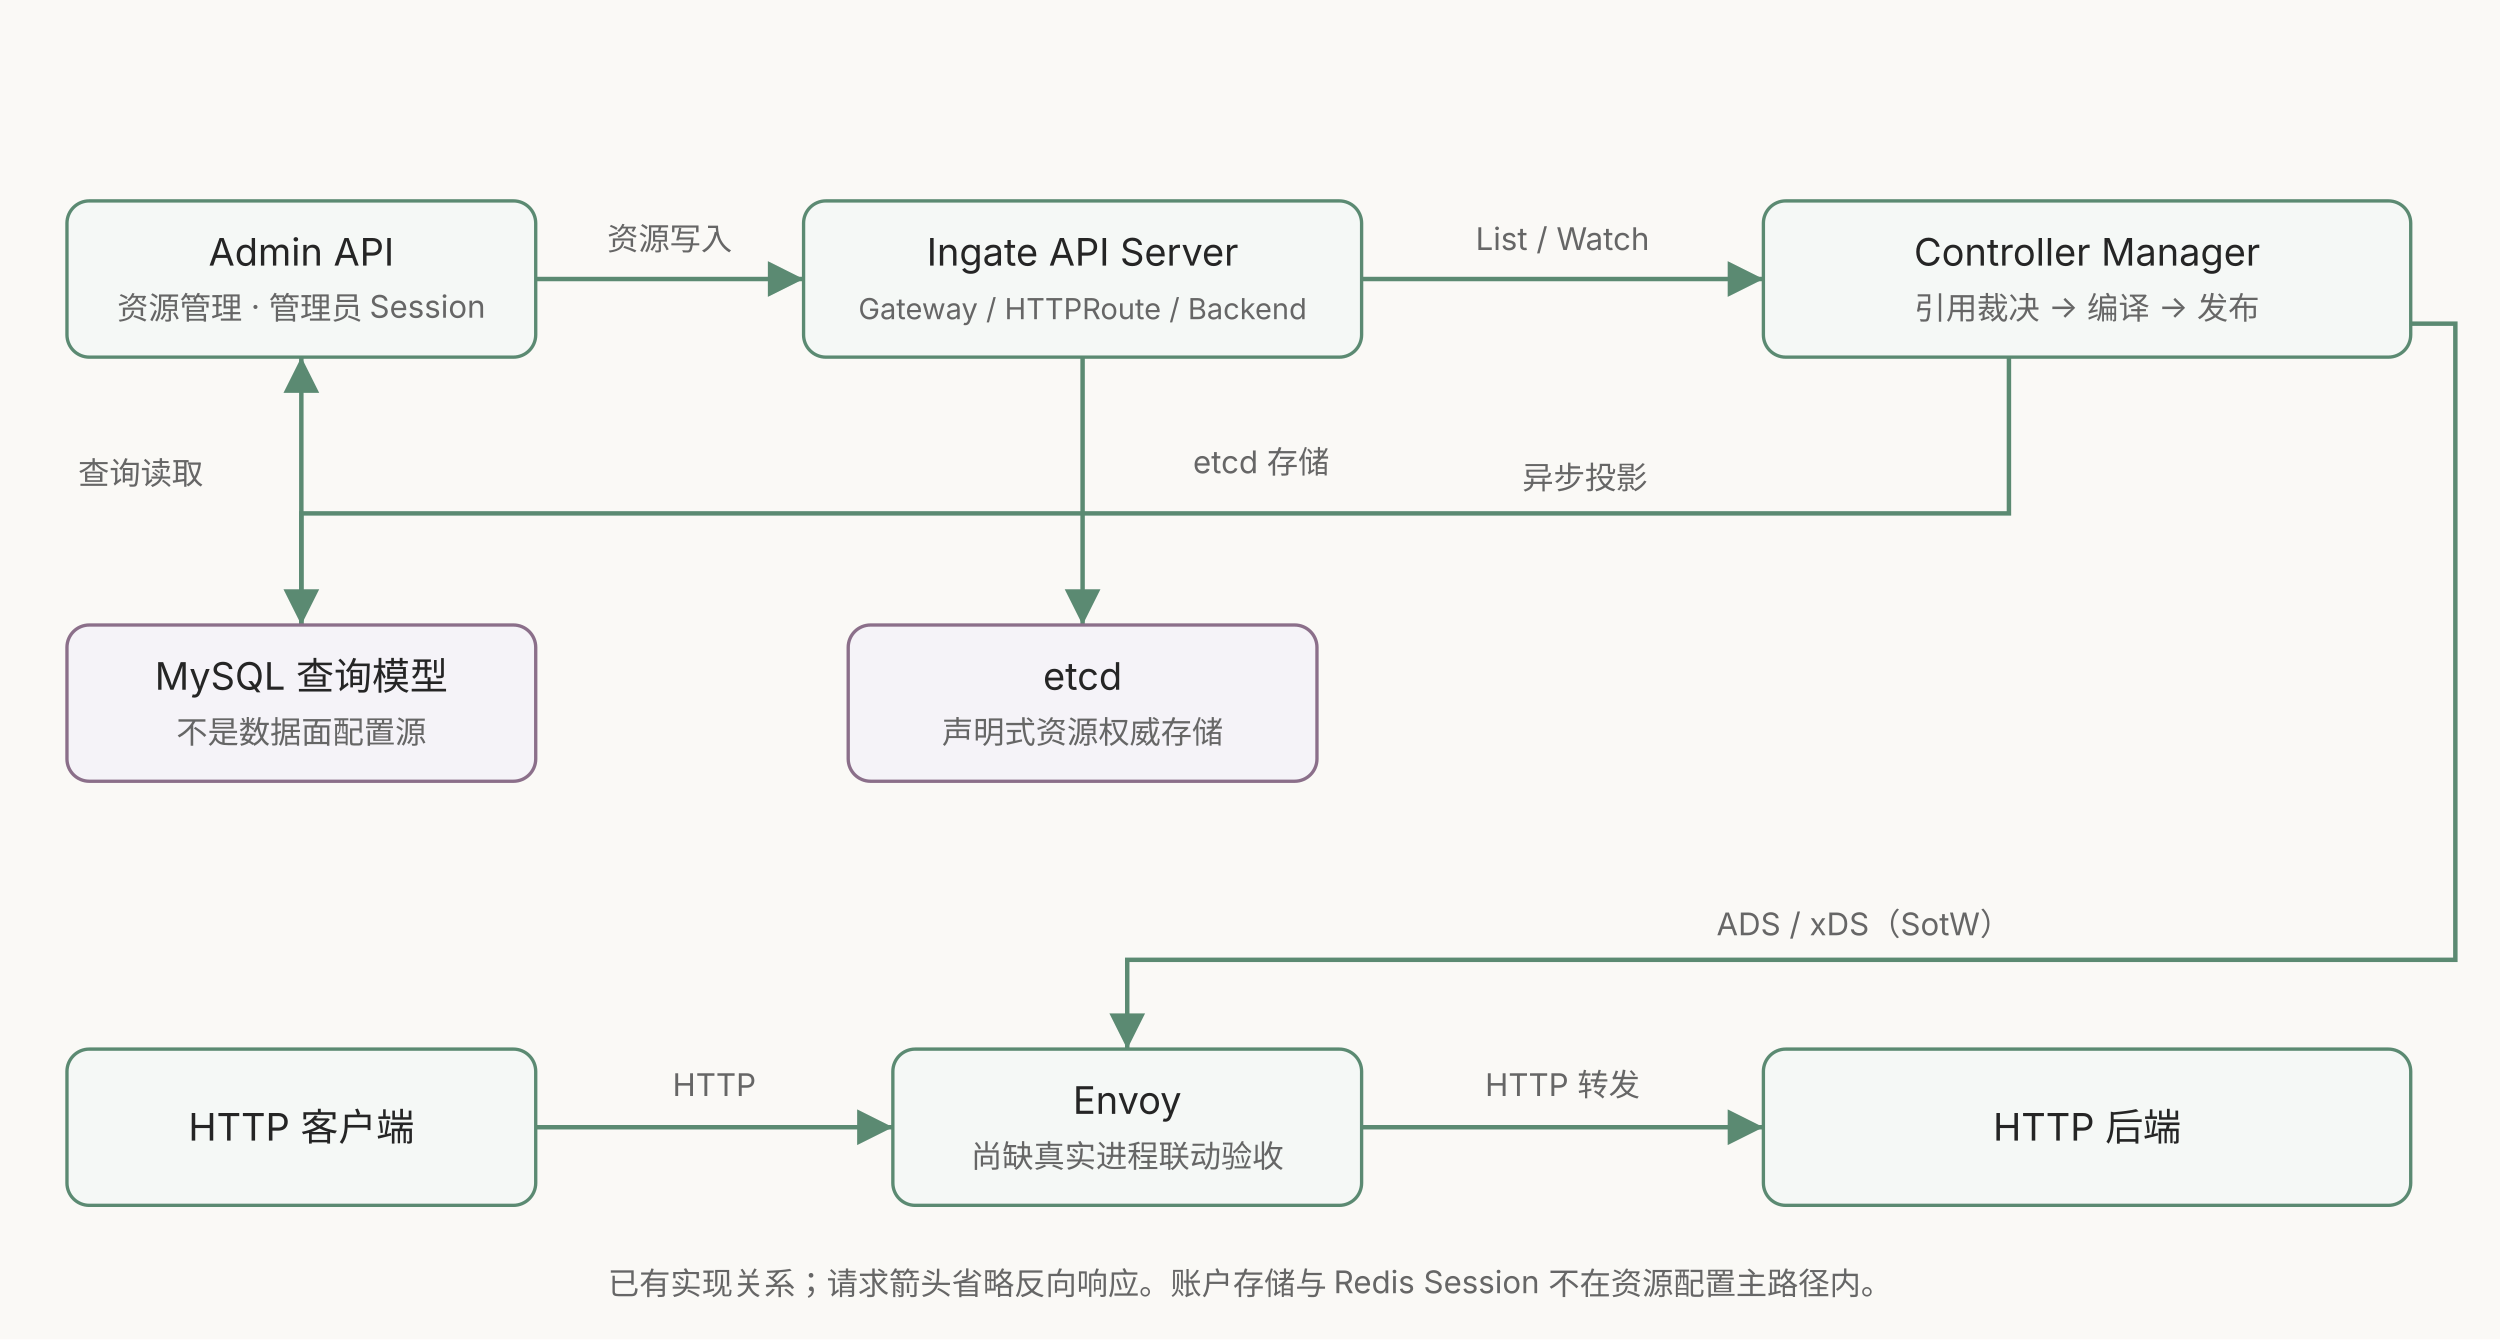
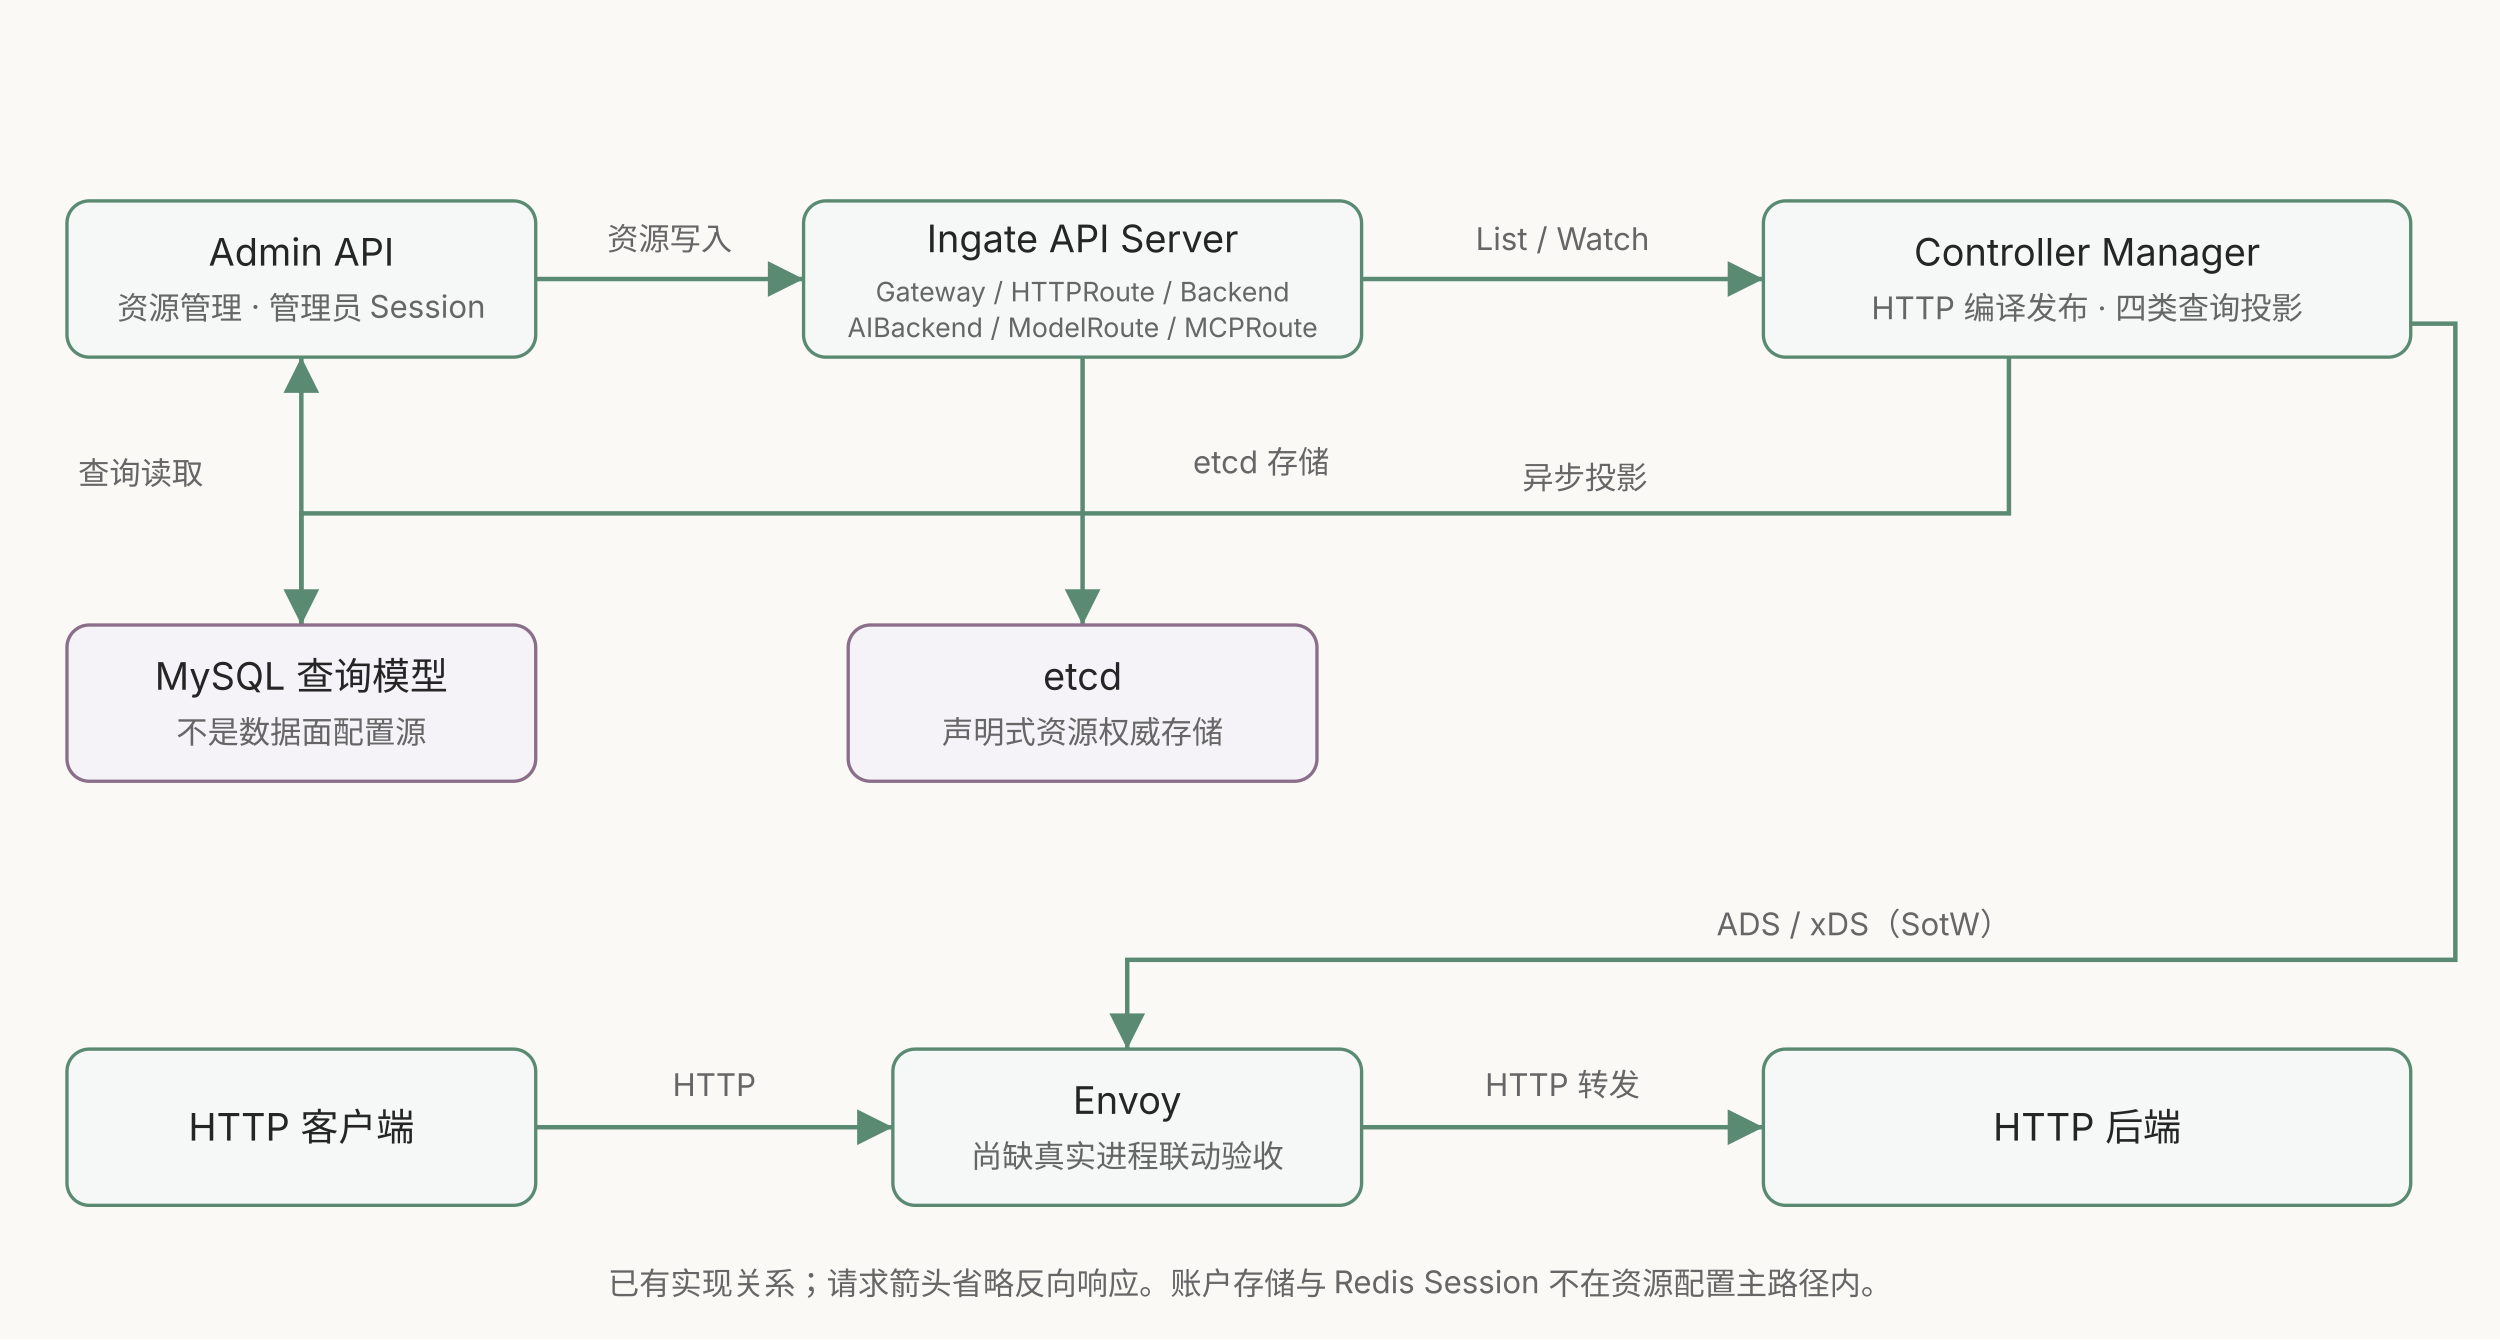
<svg xmlns="http://www.w3.org/2000/svg" viewBox="0 0 1120 600" role="img" aria-labelledby="title desc">
  <defs>
    <marker id="arrow" markerWidth="8" markerHeight="8" refX="8" refY="4" orient="auto">
      <path d="M0 0 L8 4 L0 8Z" fill="#5B8A72" />
    </marker>
  </defs>
  <style>text{font-family:Inter,"PingFang SC","Microsoft YaHei",sans-serif;fill:#252525;font-size:17px;text-anchor:middle}.note{font-size:14px;fill:#666}.edge{fill:none;stroke:#5B8A72;stroke-width:2;marker-end:url(#arrow)}.box{fill:#F5F8F6;stroke:#5B8A72;stroke-width:1.5}.store{fill:#F5F3F8;stroke:#8B6F8A;stroke-width:1.5}</style>
  <rect width="100%" height="100%" fill="#FAF9F6" />
  <g class="edge">
    <path marker-end="url(#arrow)" d="M240 125 H360" />
    <path marker-end="url(#arrow)" d="M610 125 H790" />
    <path marker-end="url(#arrow)" d="M485 160 V280" />
    <path marker-end="url(#arrow)" d="M900 160 V230 H135 V280" />
    <path marker-end="url(#arrow)" d="M135 280 V160" />
    <path marker-end="url(#arrow)" d="M1080 145 H1100 V430 H505 V470" />
    <path marker-end="url(#arrow)" d="M240 505 H400" />
    <path marker-end="url(#arrow)" d="M610 505 H790" />
  </g>
  <g>
    <text x="300" y="112" class="note">资源写入</text>
    <text x="700" y="112" class="note">List / Watch</text>
    <text x="565" y="212" class="note">etcd 存储</text>
    <text x="710" y="219" class="note">异步投影</text>
    <text x="63" y="217" class="note">查询读取</text>
    <text x="835" y="419" class="note">ADS / xDS（SotW）</text>
    <text x="320" y="491" class="note">HTTP</text>
    <text x="700" y="491" class="note">HTTP 转发</text>
    <rect class="box" x="30" y="90" width="210" height="70" rx="10" />
    <text x="135" y="119">Admin API</text>
    <text x="135" y="143" class="note">资源管理 · 管理员 Session</text>
    <rect class="box" x="360" y="90" width="250" height="70" rx="10" />
-     <text x="485" y="119">Ingate API Server</text>
-     <text x="485" y="143" class="note" style="font-size:13px">Gateway / HTTPRoute / Backend</text>
+     <text x="485" y="113">Ingate API Server</text>
+     <text x="485" y="135" class="note" style="font-size:12px">Gateway / HTTPRoute / Backend</text>
+     <text x="485" y="151" class="note" style="font-size:12px">AIBackend / ModelRoute / MCPRoute</text>
    <rect class="box" x="790" y="90" width="290" height="70" rx="10" />
    <text x="935" y="119">Controller Manager</text>
-     <text x="935" y="143" class="note">引用裁决 → 编译 → 发布</text>
+     <text x="935" y="143" class="note">HTTP 编译发布 · 四类查询投影</text>
    <rect class="store" x="30" y="280" width="210" height="70" rx="10" />
    <text x="135" y="309">MySQL 查询模型</text>
    <text x="135" y="333" class="note">不是数据面配置源</text>
    <rect class="store" x="380" y="280" width="210" height="70" rx="10" />
    <text x="485" y="309">etcd</text>
    <text x="485" y="333" class="note">声明式资源权威存储</text>
    <rect class="box" x="30" y="470" width="210" height="70" rx="10" />
    <text x="135" y="511">HTTP 客户端</text>
    <rect class="box" x="400" y="470" width="210" height="70" rx="10" />
    <text x="505" y="499">Envoy</text>
    <text x="505" y="523" class="note">尚缺真实进程联动验收</text>
    <rect class="box" x="790" y="470" width="290" height="70" rx="10" />
    <text x="935" y="511">HTTP 后端</text>
    <text x="560" y="580" class="note">已有实现关系；请求箭头省略反向响应。账户存储与 Redis Session 不在资源配置主路径内。</text>
  </g>
</svg>
